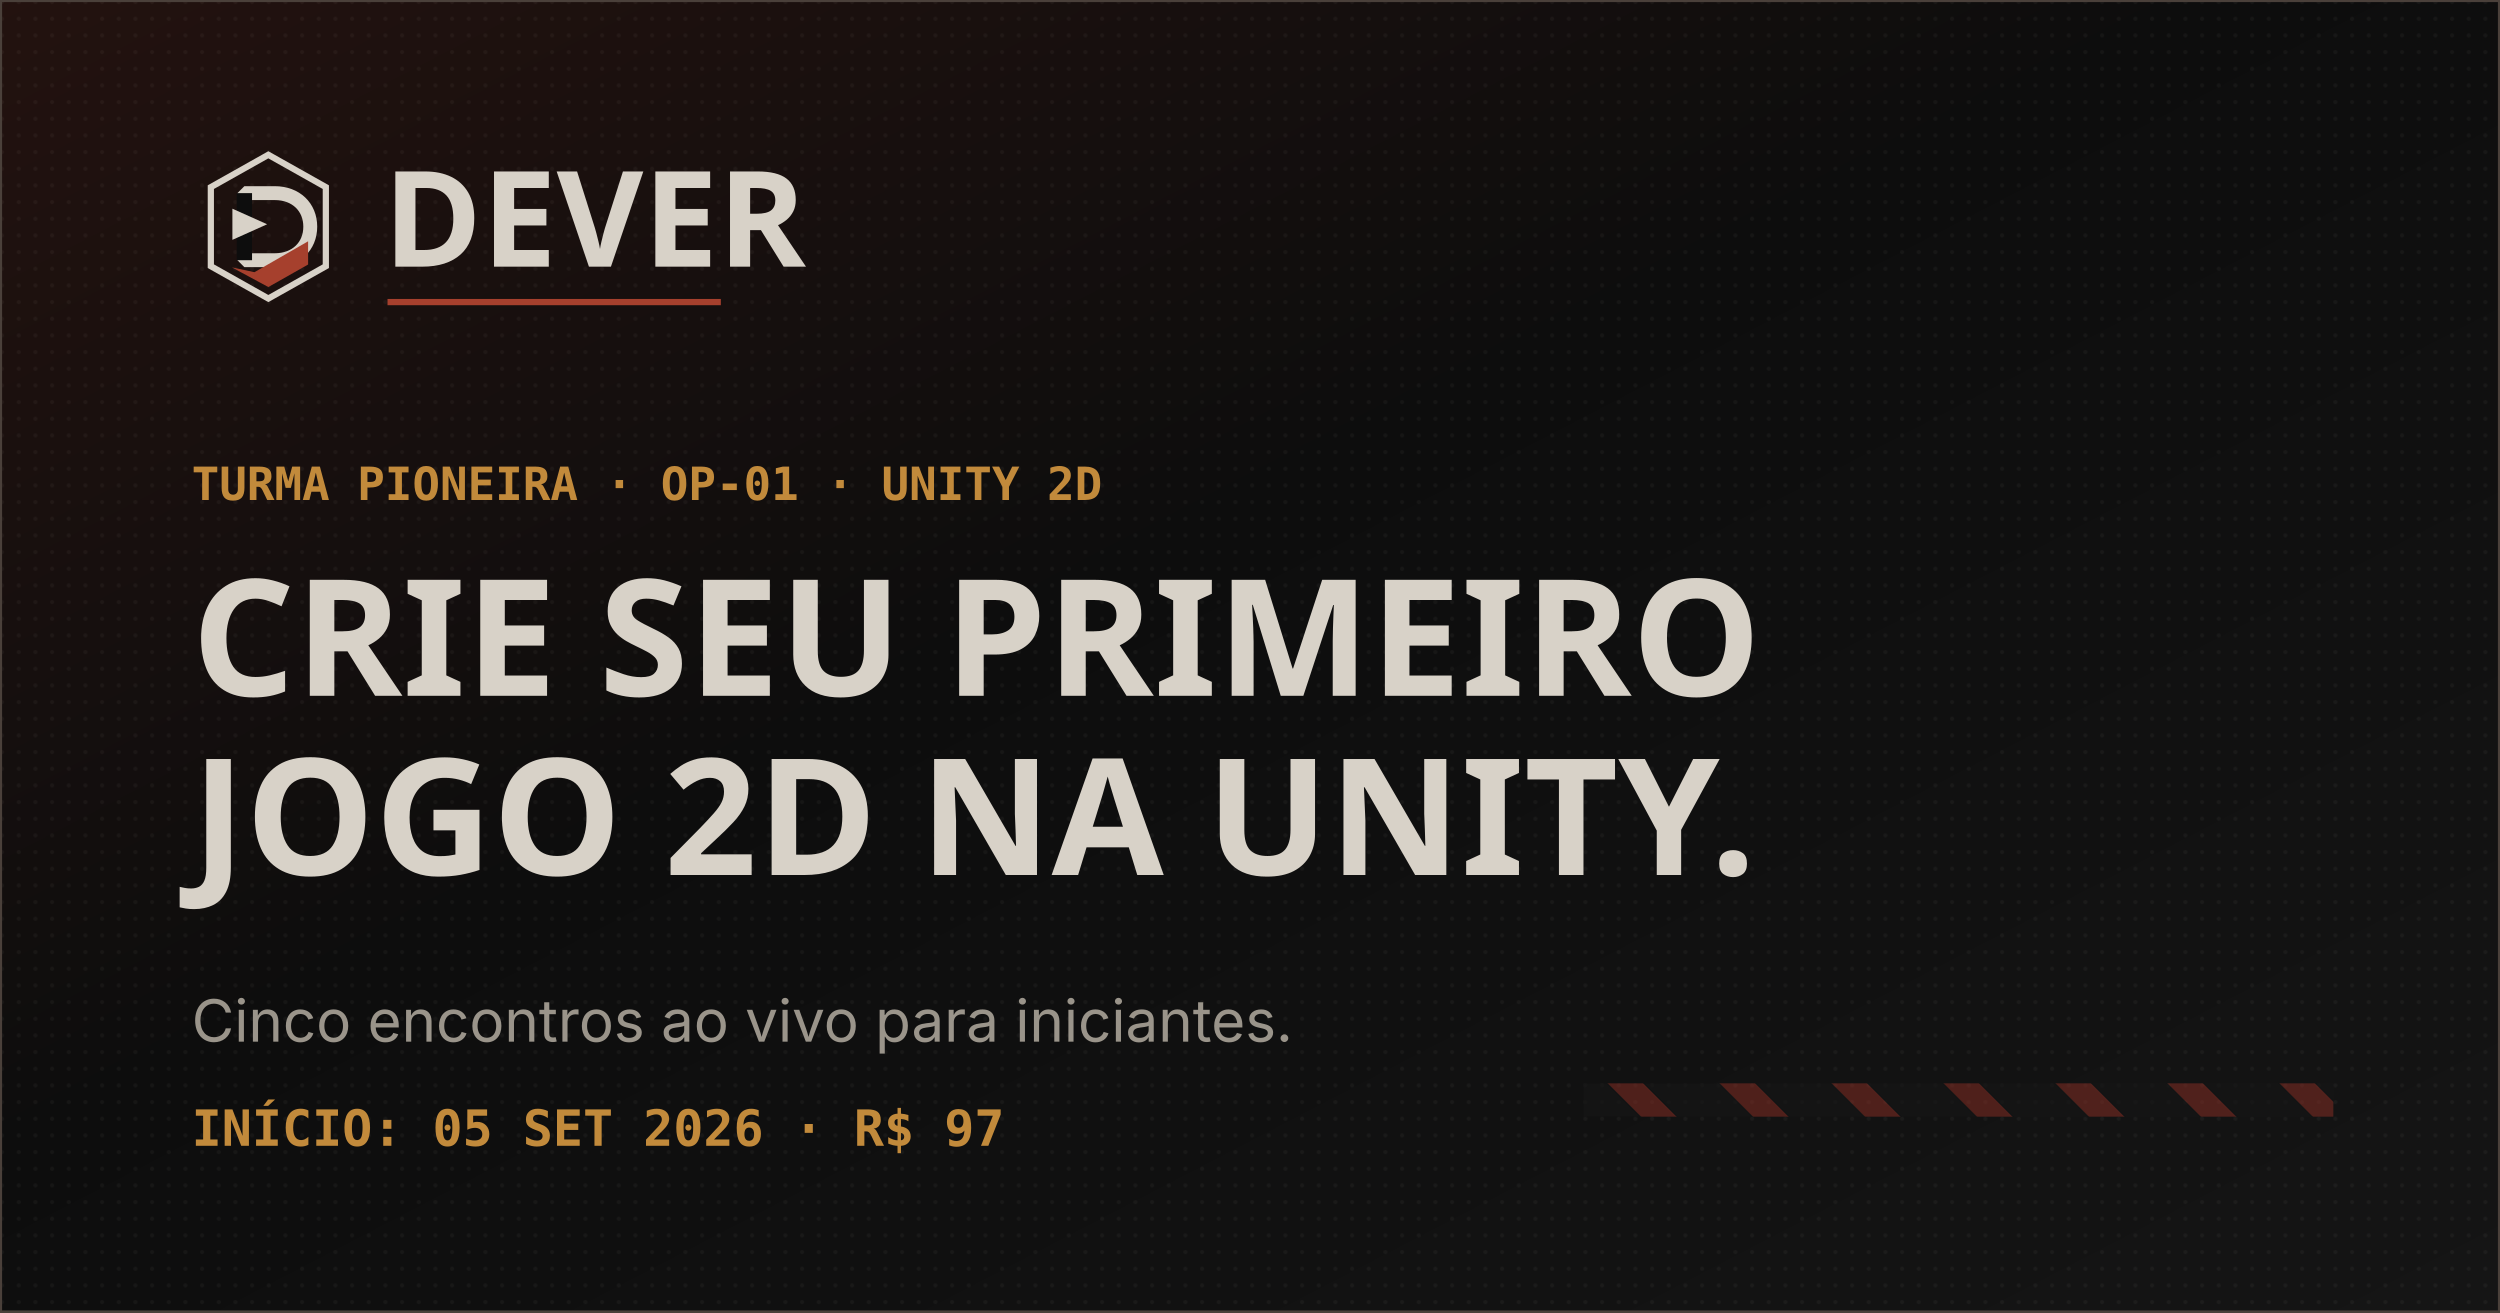
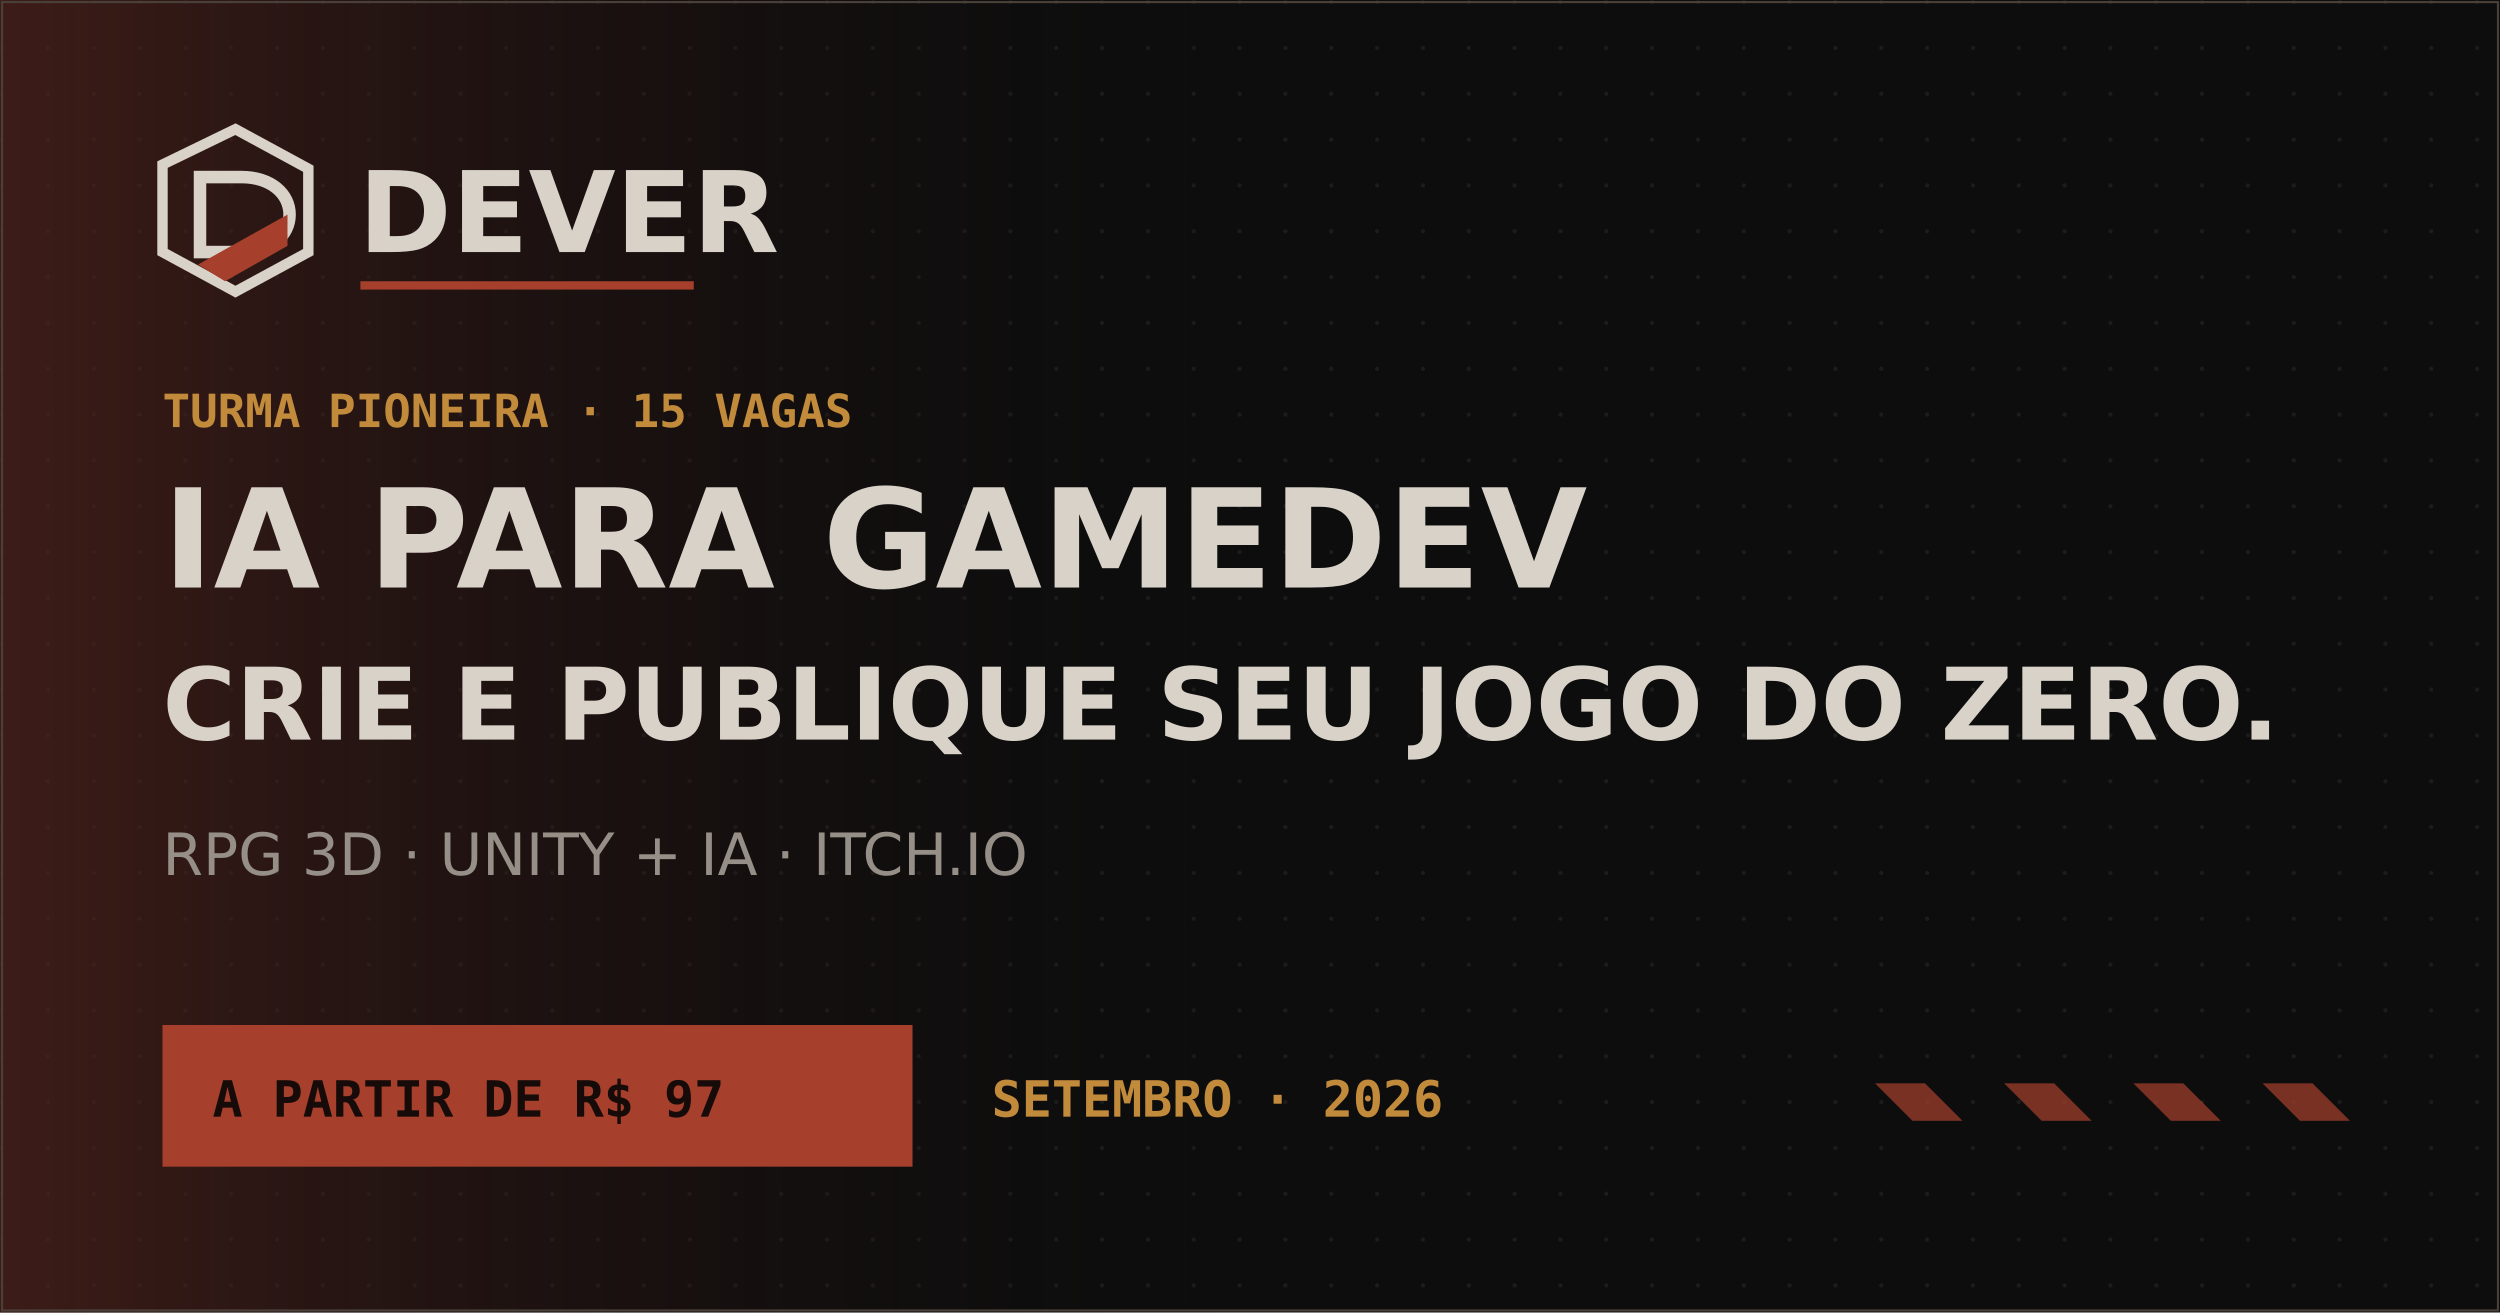
- <svg xmlns="http://www.w3.org/2000/svg" viewBox="0 0 1200 630" role="img" aria-labelledby="title desc">
+ <svg xmlns="http://www.w3.org/2000/svg" width="1200" height="630" viewBox="0 0 1200 630">
  <defs>
-     <linearGradient id="bg" x1="0" x2="1" y1="0" y2="1">
-       <stop offset="0" stop-color="#23120f" />
-       <stop offset=".44" stop-color="#0d0d0d" />
-       <stop offset="1" stop-color="#151515" />
+     <pattern id="grid" width="22" height="22" patternUnits="userSpaceOnUse">
+       <circle cx="1" cy="1" r="1" fill="#d8d2c8" opacity=".08" />
+     </pattern>
+     <linearGradient id="glow" x1="0" x2="1">
+       <stop offset="0" stop-color="#53231d" stop-opacity=".7" />
+       <stop offset=".5" stop-color="#0d0d0d" stop-opacity="0" />
    </linearGradient>
-     <pattern id="grain" width="8" height="8" patternUnits="userSpaceOnUse">
-       <circle cx="1" cy="1" r="1" fill="#d8d2c8" opacity=".12" />
-     </pattern>
-     <pattern id="stripes" width="38" height="38" patternUnits="userSpaceOnUse" patternTransform="rotate(135)">
-       <rect width="12" height="38" fill="#8e2f23" opacity=".7" />
-       <rect x="12" width="26" height="38" fill="#151515" opacity=".95" />
-     </pattern>
  </defs>
-   <rect width="1200" height="630" fill="url(#bg)" />
-   <rect width="1200" height="630" fill="url(#grain)" opacity=".38" />
-   <rect x="0" y="0" width="1200" height="630" fill="none" stroke="#4A403A" stroke-width="2" />
-   <rect x="760" y="520" width="360" height="16" fill="url(#stripes)" opacity=".7" />
-   <g transform="translate(92 72)">
-     <g transform="scale(1.15)">
-       <path d="M32 2 56 15.5v33L32 62 8 48.5v-33L32 2Z" fill="none" stroke="#D8D2C8" stroke-width="2.6" />
-       <path d="M22 18h12.7c8.8 0 14.8 5.8 14.8 14s-6 14-14.8 14H22V18Z" fill="none" stroke="#D8D2C8" stroke-width="5.8" stroke-linejoin="bevel" />
-       <path d="M22 18v28" stroke="#0D0D0D" stroke-width="6.4" />
-       <path d="M17 24.5 31.5 31 17 37.5v-13Z" fill="#D8D2C8" />
-       <path d="m26.2 51 22.4-12.9v9.7L32 57.2 16.8 49l9.4 2Z" fill="#A6402D" />
-     </g>
-     <text x="92" y="56" fill="#D8D2C8" font-family="Barlow Condensed, Arial Narrow, Impact, sans-serif" font-size="64" font-weight="800">DEVER</text>
-     <path d="M94 73h160" stroke="#A6402D" stroke-width="3" />
+   <rect width="1200" height="630" fill="#0d0d0d" />
+   <rect width="1200" height="630" fill="url(#grid)" />
+   <rect width="1200" height="630" fill="url(#glow)" />
+   <rect x="1" y="1" width="1198" height="628" fill="none" stroke="#4a403a" />
+   <g transform="translate(78 62)">
+     <path d="M0 17 35 0l35 19v40L35 78 0 59Z" fill="none" stroke="#d8d2c8" stroke-width="5" />
+     <path d="M18 23h20c14 0 23 8 23 18s-9 18-23 18H18Z" fill="none" stroke="#d8d2c8" stroke-width="6" />
+     <path d="m17 65 43-24v15L30 73Z" fill="#a6402d" />
+     <text x="94" y="59" fill="#d8d2c8" font-family="DejaVu Sans, sans-serif" font-size="54" font-weight="800">DEVER</text>
+     <rect x="95" y="73" width="160" height="4" fill="#a6402d" />
  </g>
-   <text x="92" y="240" fill="#C28A3B" font-family="IBM Plex Mono, Consolas, monospace" font-size="22" font-weight="700">TURMA PIONEIRA · OP-01 · UNITY 2D</text>
-   <text x="92" y="334" fill="#D8D2C8" font-family="Barlow Condensed, Arial Narrow, Impact, sans-serif" font-size="78" font-weight="800">CRIE SEU PRIMEIRO</text>
-   <text x="92" y="420" fill="#D8D2C8" font-family="Barlow Condensed, Arial Narrow, Impact, sans-serif" font-size="78" font-weight="800">JOGO 2D NA UNITY.</text>
-   <text x="92" y="500" fill="#9A948A" font-family="IBM Plex Sans, Inter, sans-serif" font-size="28">Cinco encontros ao vivo para iniciantes.</text>
-   <text x="92" y="550" fill="#C28A3B" font-family="IBM Plex Mono, Consolas, monospace" font-size="24" font-weight="700">INÍCIO: 05 SET 2026 · R$ 97</text>
+   <text x="78" y="205" fill="#c28a3b" font-family="DejaVu Sans Mono, monospace" font-size="22" font-weight="700">TURMA PIONEIRA · 15 VAGAS</text>
+   <text x="78" y="282" fill="#d8d2c8" font-family="DejaVu Sans, sans-serif" font-size="66" font-weight="800">IA PARA GAMEDEV</text>
+   <text x="78" y="355" fill="#d8d2c8" font-family="DejaVu Sans, sans-serif" font-size="48" font-weight="800">CRIE E PUBLIQUE SEU JOGO DO ZERO.</text>
+   <text x="78" y="420" fill="#968f87" font-family="DejaVu Sans, sans-serif" font-size="28">RPG 3D · UNITY + IA · ITCH.IO</text>
+   <g transform="translate(78 492)">
+     <rect width="360" height="68" fill="#a6402d" />
+     <text x="24" y="44" fill="#160b08" font-family="DejaVu Sans Mono, monospace" font-size="24" font-weight="700">A PARTIR DE R$ 97</text>
+     <text x="398" y="44" fill="#c28a3b" font-family="DejaVu Sans Mono, monospace" font-size="24" font-weight="700">SETEMBRO · 2026</text>
+   </g>
+   <g transform="translate(900 520)" fill="#a6402d" opacity=".7">
+     <path d="M0 0h24l18 18H18Z" />
+     <path d="M62 0h24l18 18H80Z" />
+     <path d="M124 0h24l18 18h-24Z" />
+     <path d="M186 0h24l18 18h-24Z" />
+   </g>
</svg>
